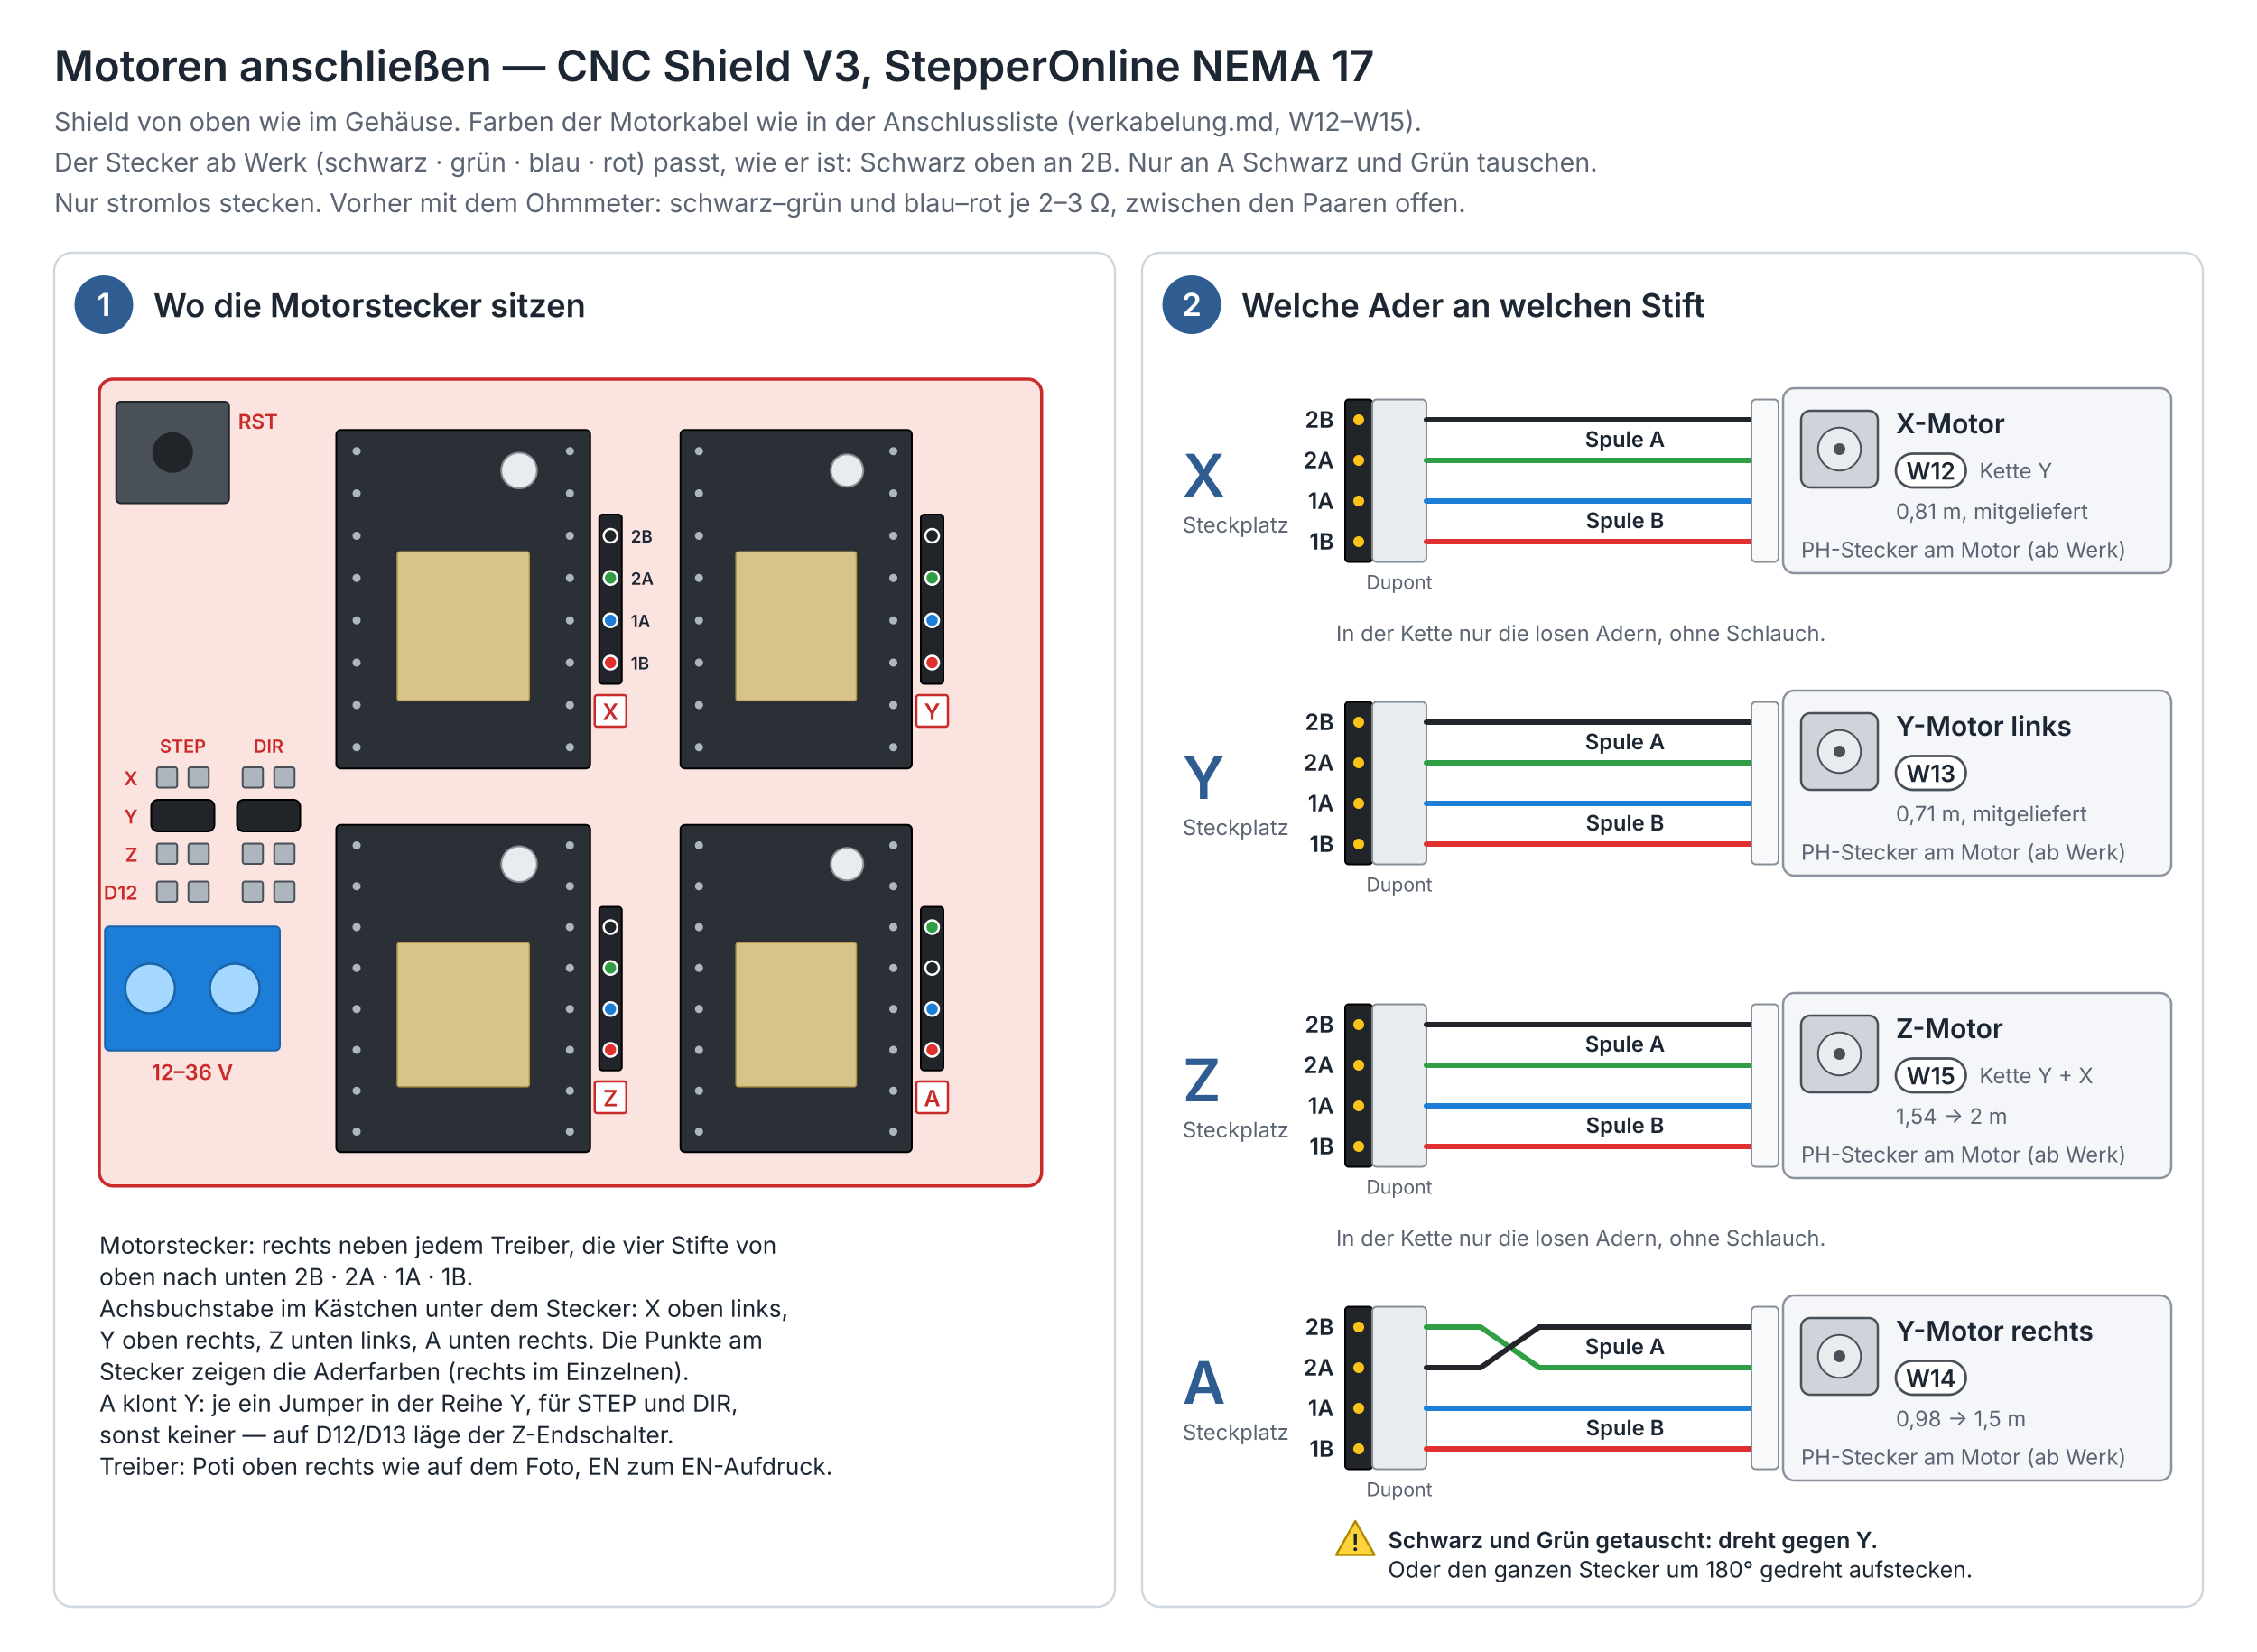
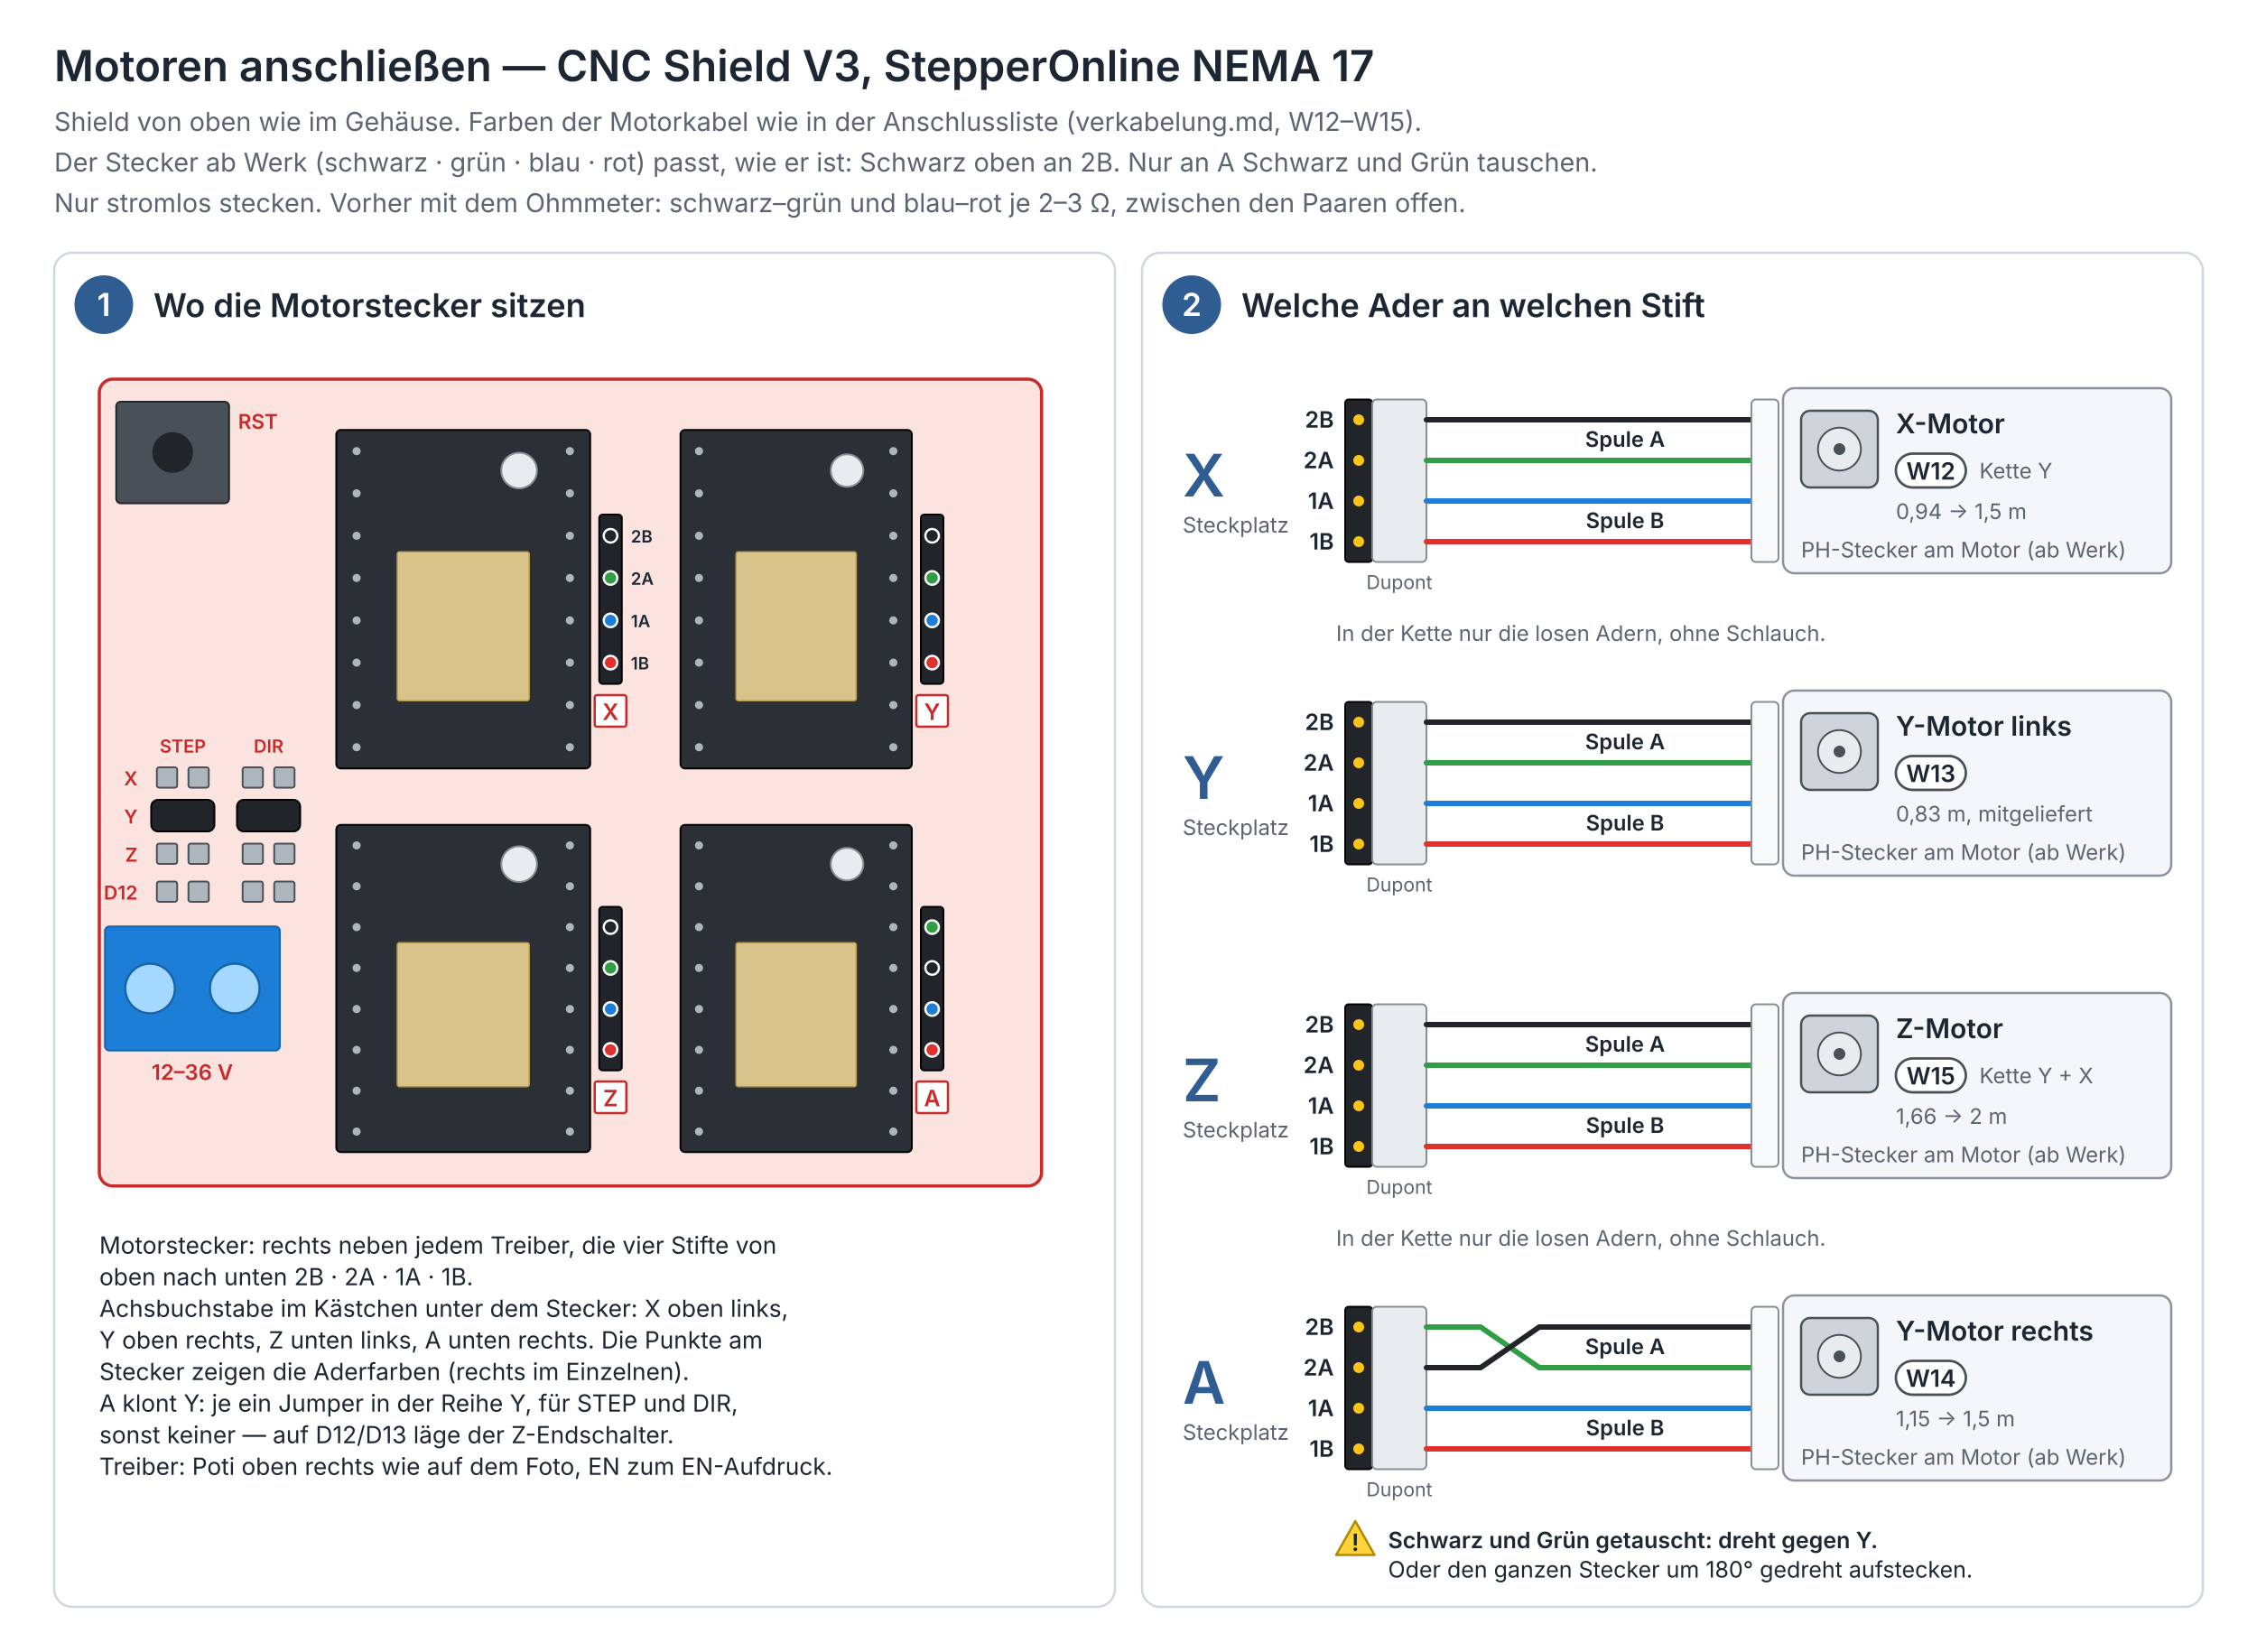
<svg xmlns="http://www.w3.org/2000/svg" width="1000" height="732" viewBox="0 0 1000 732" font-family="Inter, Helvetica, Arial, sans-serif">
  <rect width="1000" height="732" fill="#ffffff" />
  <text x="24.0" y="36.0" font-size="19" fill="#1c2733" text-anchor="start" font-weight="600">Motoren anschließen — CNC Shield V3, StepperOnline NEMA 17</text>
  <text x="24.0" y="58.0" font-size="11.5" fill="#5b6472" text-anchor="start">Shield von oben wie im Gehäuse. Farben der Motorkabel wie in der Anschlussliste (verkabelung.md, W12–W15).</text>
  <text x="24.0" y="76.0" font-size="11.5" fill="#5b6472" text-anchor="start">Der Stecker ab Werk (schwarz · grün · blau · rot) passt, wie er ist: Schwarz oben an 2B. Nur an A Schwarz und Grün tauschen.</text>
  <text x="24.0" y="94.0" font-size="11.5" fill="#5b6472" text-anchor="start">Nur stromlos stecken. Vorher mit dem Ohmmeter: schwarz–grün und blau–rot je 2–3 Ω, zwischen den Paaren offen.</text>
  <g transform="translate(24.0,112.0)">
    <rect x="0.0" y="0.0" width="470.0" height="600.0" rx="8" fill="#ffffff" stroke="#d0d7de" stroke-width="1.0" />
    <circle cx="22.0" cy="23.0" r="13.0" fill="#2f5d92" stroke="none" stroke-width="1.0" />
    <text x="22.0" y="28.0" font-size="14" fill="#ffffff" text-anchor="middle" font-weight="600">1</text>
    <text x="44.0" y="28.5" font-size="14.5" fill="#1c2733" text-anchor="start" font-weight="600">Wo die Motorstecker sitzen</text>
    <rect x="20.0" y="56.0" width="417.5" height="357.5" rx="6" fill="#fbe3df" stroke="#c92a2a" stroke-width="1.4" />
    <rect x="27.5" y="66.0" width="50.0" height="45.0" rx="2" fill="#495057" stroke="#212529" stroke-width="0.8" />
    <circle cx="52.5" cy="88.5" r="9.0" fill="#212529" stroke="none" stroke-width="1.0" />
    <text x="81.5" y="78.0" font-size="9" fill="#c92a2a" text-anchor="start" font-weight="600">RST</text>
    <rect x="22.5" y="298.5" width="77.5" height="55.0" rx="2" fill="#1c7ed6" stroke="#1864ab" stroke-width="0.8" />
    <circle cx="42.5" cy="326.0" r="11.0" fill="#a5d8ff" stroke="#1864ab" stroke-width="1.0" />
    <circle cx="80.0" cy="326.0" r="11.0" fill="#a5d8ff" stroke="#1864ab" stroke-width="1.0" />
    <text x="61.2" y="366.5" font-size="9.5" fill="#c92a2a" text-anchor="middle" font-weight="600">12–36 V</text>
    <text x="37.0" y="236.0" font-size="8.5" fill="#c92a2a" text-anchor="end" font-weight="600">X</text>
    <rect x="45.5" y="228.0" width="9.0" height="9.0" rx="1" fill="#adb5bd" stroke="#495057" stroke-width="0.8" />
    <rect x="59.5" y="228.0" width="9.0" height="9.0" rx="1" fill="#adb5bd" stroke="#495057" stroke-width="0.8" />
    <rect x="83.5" y="228.0" width="9.0" height="9.0" rx="1" fill="#adb5bd" stroke="#495057" stroke-width="0.8" />
    <rect x="97.5" y="228.0" width="9.0" height="9.0" rx="1" fill="#adb5bd" stroke="#495057" stroke-width="0.8" />
    <text x="37.0" y="252.9" font-size="8.5" fill="#c92a2a" text-anchor="end" font-weight="600">Y</text>
    <rect x="45.5" y="244.9" width="9.0" height="9.0" rx="1" fill="#adb5bd" stroke="#495057" stroke-width="0.8" />
    <rect x="59.5" y="244.9" width="9.0" height="9.0" rx="1" fill="#adb5bd" stroke="#495057" stroke-width="0.8" />
    <rect x="43.0" y="242.4" width="28.0" height="14.0" rx="3" fill="#212529" stroke="#000000" stroke-width="0.8" />
    <rect x="83.5" y="244.9" width="9.0" height="9.0" rx="1" fill="#adb5bd" stroke="#495057" stroke-width="0.8" />
    <rect x="97.5" y="244.9" width="9.0" height="9.0" rx="1" fill="#adb5bd" stroke="#495057" stroke-width="0.8" />
    <rect x="81.0" y="242.4" width="28.0" height="14.0" rx="3" fill="#212529" stroke="#000000" stroke-width="0.8" />
    <text x="37.0" y="269.8" font-size="8.5" fill="#c92a2a" text-anchor="end" font-weight="600">Z</text>
    <rect x="45.5" y="261.8" width="9.0" height="9.0" rx="1" fill="#adb5bd" stroke="#495057" stroke-width="0.8" />
    <rect x="59.5" y="261.8" width="9.0" height="9.0" rx="1" fill="#adb5bd" stroke="#495057" stroke-width="0.8" />
    <rect x="83.5" y="261.8" width="9.0" height="9.0" rx="1" fill="#adb5bd" stroke="#495057" stroke-width="0.8" />
    <rect x="97.5" y="261.8" width="9.0" height="9.0" rx="1" fill="#adb5bd" stroke="#495057" stroke-width="0.8" />
    <text x="37.0" y="286.6" font-size="8.5" fill="#c92a2a" text-anchor="end" font-weight="600">D12</text>
    <rect x="45.5" y="278.6" width="9.0" height="9.0" rx="1" fill="#adb5bd" stroke="#495057" stroke-width="0.8" />
    <rect x="59.5" y="278.6" width="9.0" height="9.0" rx="1" fill="#adb5bd" stroke="#495057" stroke-width="0.8" />
    <rect x="83.5" y="278.6" width="9.0" height="9.0" rx="1" fill="#adb5bd" stroke="#495057" stroke-width="0.8" />
    <rect x="97.5" y="278.6" width="9.0" height="9.0" rx="1" fill="#adb5bd" stroke="#495057" stroke-width="0.8" />
    <text x="57.0" y="221.5" font-size="8" fill="#c92a2a" text-anchor="middle" font-weight="600">STEP</text>
    <text x="95.0" y="221.5" font-size="8" fill="#c92a2a" text-anchor="middle" font-weight="600">DIR</text>
    <rect x="125.0" y="78.5" width="112.5" height="150.0" rx="2" fill="#2b2f36" stroke="#000000" stroke-width="0.8" />
    <rect x="152.0" y="132.5" width="58.5" height="66.0" rx="1" fill="#d8c48a" stroke="#b59a4c" stroke-width="0.6" />
    <circle cx="206.0" cy="96.5" r="7.9" fill="#e9ecef" stroke="#868e96" stroke-width="0.8" />
    <circle cx="134.0" cy="87.9" r="1.8" fill="#adb5bd" stroke="none" stroke-width="1.0" />
    <circle cx="228.5" cy="87.9" r="1.8" fill="#adb5bd" stroke="none" stroke-width="1.0" />
    <circle cx="134.0" cy="106.6" r="1.8" fill="#adb5bd" stroke="none" stroke-width="1.0" />
    <circle cx="228.5" cy="106.6" r="1.8" fill="#adb5bd" stroke="none" stroke-width="1.0" />
    <circle cx="134.0" cy="125.4" r="1.8" fill="#adb5bd" stroke="none" stroke-width="1.0" />
    <circle cx="228.5" cy="125.4" r="1.8" fill="#adb5bd" stroke="none" stroke-width="1.0" />
    <circle cx="134.0" cy="144.1" r="1.8" fill="#adb5bd" stroke="none" stroke-width="1.0" />
    <circle cx="228.5" cy="144.1" r="1.8" fill="#adb5bd" stroke="none" stroke-width="1.0" />
    <circle cx="134.0" cy="162.9" r="1.8" fill="#adb5bd" stroke="none" stroke-width="1.0" />
    <circle cx="228.5" cy="162.9" r="1.8" fill="#adb5bd" stroke="none" stroke-width="1.0" />
    <circle cx="134.0" cy="181.6" r="1.8" fill="#adb5bd" stroke="none" stroke-width="1.0" />
    <circle cx="228.5" cy="181.6" r="1.8" fill="#adb5bd" stroke="none" stroke-width="1.0" />
    <circle cx="134.0" cy="200.4" r="1.8" fill="#adb5bd" stroke="none" stroke-width="1.0" />
    <circle cx="228.5" cy="200.4" r="1.8" fill="#adb5bd" stroke="none" stroke-width="1.0" />
    <circle cx="134.0" cy="219.1" r="1.8" fill="#adb5bd" stroke="none" stroke-width="1.0" />
    <circle cx="228.5" cy="219.1" r="1.8" fill="#adb5bd" stroke="none" stroke-width="1.0" />
    <rect x="241.5" y="116.0" width="10.0" height="75.0" rx="1.5" fill="#212529" stroke="#000000" stroke-width="0.8" />
    <circle cx="246.5" cy="125.4" r="3.0" fill="#212529" stroke="#ffffff" stroke-width="1.0" />
    <circle cx="246.5" cy="144.1" r="3.0" fill="#2f9e44" stroke="#ffffff" stroke-width="1.0" />
    <circle cx="246.5" cy="162.9" r="3.0" fill="#1c7ed6" stroke="#ffffff" stroke-width="1.0" />
    <circle cx="246.5" cy="181.6" r="3.0" fill="#e03131" stroke="#ffffff" stroke-width="1.0" />
    <rect x="239.5" y="196.0" width="14.0" height="14.0" rx="1" fill="#ffffff" stroke="#c92a2a" stroke-width="1.0" />
    <text x="246.5" y="207.0" font-size="10" fill="#c92a2a" text-anchor="middle" font-weight="600">X</text>
    <text x="255.5" y="128.4" font-size="7.5" fill="#1c2733" text-anchor="start" font-weight="600">2B</text>
    <text x="255.5" y="147.1" font-size="7.5" fill="#1c2733" text-anchor="start" font-weight="600">2A</text>
    <text x="255.5" y="165.9" font-size="7.5" fill="#1c2733" text-anchor="start" font-weight="600">1A</text>
    <text x="255.5" y="184.6" font-size="7.5" fill="#1c2733" text-anchor="start" font-weight="600">1B</text>
    <rect x="277.5" y="78.5" width="102.5" height="150.0" rx="2" fill="#2b2f36" stroke="#000000" stroke-width="0.8" />
    <rect x="302.1" y="132.5" width="53.3" height="66.0" rx="1" fill="#d8c48a" stroke="#b59a4c" stroke-width="0.6" />
    <circle cx="351.3" cy="96.5" r="7.2" fill="#e9ecef" stroke="#868e96" stroke-width="0.8" />
    <circle cx="285.7" cy="87.9" r="1.8" fill="#adb5bd" stroke="none" stroke-width="1.0" />
    <circle cx="371.8" cy="87.9" r="1.8" fill="#adb5bd" stroke="none" stroke-width="1.0" />
    <circle cx="285.7" cy="106.6" r="1.8" fill="#adb5bd" stroke="none" stroke-width="1.0" />
    <circle cx="371.8" cy="106.6" r="1.8" fill="#adb5bd" stroke="none" stroke-width="1.0" />
    <circle cx="285.7" cy="125.4" r="1.8" fill="#adb5bd" stroke="none" stroke-width="1.0" />
    <circle cx="371.8" cy="125.4" r="1.8" fill="#adb5bd" stroke="none" stroke-width="1.0" />
    <circle cx="285.7" cy="144.1" r="1.8" fill="#adb5bd" stroke="none" stroke-width="1.0" />
    <circle cx="371.8" cy="144.1" r="1.8" fill="#adb5bd" stroke="none" stroke-width="1.0" />
    <circle cx="285.7" cy="162.9" r="1.8" fill="#adb5bd" stroke="none" stroke-width="1.0" />
    <circle cx="371.8" cy="162.9" r="1.8" fill="#adb5bd" stroke="none" stroke-width="1.0" />
    <circle cx="285.7" cy="181.6" r="1.8" fill="#adb5bd" stroke="none" stroke-width="1.0" />
    <circle cx="371.8" cy="181.6" r="1.8" fill="#adb5bd" stroke="none" stroke-width="1.0" />
    <circle cx="285.7" cy="200.4" r="1.8" fill="#adb5bd" stroke="none" stroke-width="1.0" />
    <circle cx="371.8" cy="200.4" r="1.8" fill="#adb5bd" stroke="none" stroke-width="1.0" />
    <circle cx="285.7" cy="219.1" r="1.8" fill="#adb5bd" stroke="none" stroke-width="1.0" />
    <circle cx="371.8" cy="219.1" r="1.8" fill="#adb5bd" stroke="none" stroke-width="1.0" />
    <rect x="384.0" y="116.0" width="10.0" height="75.0" rx="1.5" fill="#212529" stroke="#000000" stroke-width="0.8" />
    <circle cx="389.0" cy="125.4" r="3.0" fill="#212529" stroke="#ffffff" stroke-width="1.0" />
    <circle cx="389.0" cy="144.1" r="3.0" fill="#2f9e44" stroke="#ffffff" stroke-width="1.0" />
    <circle cx="389.0" cy="162.9" r="3.0" fill="#1c7ed6" stroke="#ffffff" stroke-width="1.0" />
    <circle cx="389.0" cy="181.6" r="3.0" fill="#e03131" stroke="#ffffff" stroke-width="1.0" />
    <rect x="382.0" y="196.0" width="14.0" height="14.0" rx="1" fill="#ffffff" stroke="#c92a2a" stroke-width="1.0" />
    <text x="389.0" y="207.0" font-size="10" fill="#c92a2a" text-anchor="middle" font-weight="600">Y</text>
    <rect x="125.0" y="253.5" width="112.5" height="145.0" rx="2" fill="#2b2f36" stroke="#000000" stroke-width="0.8" />
    <rect x="152.0" y="305.7" width="58.5" height="63.8" rx="1" fill="#d8c48a" stroke="#b59a4c" stroke-width="0.6" />
    <circle cx="206.0" cy="270.9" r="7.9" fill="#e9ecef" stroke="#868e96" stroke-width="0.8" />
    <circle cx="134.0" cy="262.6" r="1.8" fill="#adb5bd" stroke="none" stroke-width="1.0" />
    <circle cx="228.5" cy="262.6" r="1.8" fill="#adb5bd" stroke="none" stroke-width="1.0" />
    <circle cx="134.0" cy="280.7" r="1.8" fill="#adb5bd" stroke="none" stroke-width="1.0" />
    <circle cx="228.5" cy="280.7" r="1.8" fill="#adb5bd" stroke="none" stroke-width="1.0" />
    <circle cx="134.0" cy="298.8" r="1.8" fill="#adb5bd" stroke="none" stroke-width="1.0" />
    <circle cx="228.5" cy="298.8" r="1.8" fill="#adb5bd" stroke="none" stroke-width="1.0" />
    <circle cx="134.0" cy="316.9" r="1.8" fill="#adb5bd" stroke="none" stroke-width="1.0" />
    <circle cx="228.5" cy="316.9" r="1.8" fill="#adb5bd" stroke="none" stroke-width="1.0" />
    <circle cx="134.0" cy="335.1" r="1.8" fill="#adb5bd" stroke="none" stroke-width="1.0" />
    <circle cx="228.5" cy="335.1" r="1.8" fill="#adb5bd" stroke="none" stroke-width="1.0" />
    <circle cx="134.0" cy="353.2" r="1.8" fill="#adb5bd" stroke="none" stroke-width="1.0" />
    <circle cx="228.5" cy="353.2" r="1.8" fill="#adb5bd" stroke="none" stroke-width="1.0" />
    <circle cx="134.0" cy="371.3" r="1.8" fill="#adb5bd" stroke="none" stroke-width="1.0" />
    <circle cx="228.5" cy="371.3" r="1.8" fill="#adb5bd" stroke="none" stroke-width="1.0" />
    <circle cx="134.0" cy="389.4" r="1.8" fill="#adb5bd" stroke="none" stroke-width="1.0" />
    <circle cx="228.5" cy="389.4" r="1.8" fill="#adb5bd" stroke="none" stroke-width="1.0" />
    <rect x="241.5" y="289.8" width="10.0" height="72.5" rx="1.5" fill="#212529" stroke="#000000" stroke-width="0.8" />
    <circle cx="246.5" cy="298.8" r="3.0" fill="#212529" stroke="#ffffff" stroke-width="1.0" />
    <circle cx="246.5" cy="316.9" r="3.0" fill="#2f9e44" stroke="#ffffff" stroke-width="1.0" />
    <circle cx="246.5" cy="335.1" r="3.0" fill="#1c7ed6" stroke="#ffffff" stroke-width="1.0" />
    <circle cx="246.5" cy="353.2" r="3.0" fill="#e03131" stroke="#ffffff" stroke-width="1.0" />
    <rect x="239.5" y="367.2" width="14.0" height="14.0" rx="1" fill="#ffffff" stroke="#c92a2a" stroke-width="1.0" />
    <text x="246.5" y="378.2" font-size="10" fill="#c92a2a" text-anchor="middle" font-weight="600">Z</text>
    <rect x="277.5" y="253.5" width="102.5" height="145.0" rx="2" fill="#2b2f36" stroke="#000000" stroke-width="0.8" />
    <rect x="302.1" y="305.7" width="53.3" height="63.8" rx="1" fill="#d8c48a" stroke="#b59a4c" stroke-width="0.6" />
    <circle cx="351.3" cy="270.9" r="7.2" fill="#e9ecef" stroke="#868e96" stroke-width="0.8" />
    <circle cx="285.7" cy="262.6" r="1.8" fill="#adb5bd" stroke="none" stroke-width="1.0" />
    <circle cx="371.8" cy="262.6" r="1.8" fill="#adb5bd" stroke="none" stroke-width="1.0" />
    <circle cx="285.7" cy="280.7" r="1.8" fill="#adb5bd" stroke="none" stroke-width="1.0" />
    <circle cx="371.8" cy="280.7" r="1.8" fill="#adb5bd" stroke="none" stroke-width="1.0" />
    <circle cx="285.7" cy="298.8" r="1.8" fill="#adb5bd" stroke="none" stroke-width="1.0" />
    <circle cx="371.8" cy="298.8" r="1.8" fill="#adb5bd" stroke="none" stroke-width="1.0" />
    <circle cx="285.7" cy="316.9" r="1.8" fill="#adb5bd" stroke="none" stroke-width="1.0" />
    <circle cx="371.8" cy="316.9" r="1.8" fill="#adb5bd" stroke="none" stroke-width="1.0" />
    <circle cx="285.7" cy="335.1" r="1.8" fill="#adb5bd" stroke="none" stroke-width="1.0" />
    <circle cx="371.8" cy="335.1" r="1.8" fill="#adb5bd" stroke="none" stroke-width="1.0" />
    <circle cx="285.7" cy="353.2" r="1.8" fill="#adb5bd" stroke="none" stroke-width="1.0" />
    <circle cx="371.8" cy="353.2" r="1.8" fill="#adb5bd" stroke="none" stroke-width="1.0" />
    <circle cx="285.7" cy="371.3" r="1.8" fill="#adb5bd" stroke="none" stroke-width="1.0" />
    <circle cx="371.8" cy="371.3" r="1.8" fill="#adb5bd" stroke="none" stroke-width="1.0" />
    <circle cx="285.7" cy="389.4" r="1.8" fill="#adb5bd" stroke="none" stroke-width="1.0" />
    <circle cx="371.8" cy="389.4" r="1.8" fill="#adb5bd" stroke="none" stroke-width="1.0" />
    <rect x="384.0" y="289.8" width="10.0" height="72.5" rx="1.5" fill="#212529" stroke="#000000" stroke-width="0.8" />
    <circle cx="389.0" cy="298.8" r="3.0" fill="#2f9e44" stroke="#ffffff" stroke-width="1.0" />
    <circle cx="389.0" cy="316.9" r="3.0" fill="#212529" stroke="#ffffff" stroke-width="1.0" />
    <circle cx="389.0" cy="335.1" r="3.0" fill="#1c7ed6" stroke="#ffffff" stroke-width="1.0" />
    <circle cx="389.0" cy="353.2" r="3.0" fill="#e03131" stroke="#ffffff" stroke-width="1.0" />
    <rect x="382.0" y="367.2" width="14.0" height="14.0" rx="1" fill="#ffffff" stroke="#c92a2a" stroke-width="1.0" />
    <text x="389.0" y="378.2" font-size="10" fill="#c92a2a" text-anchor="middle" font-weight="600">A</text>
    <text x="20.0" y="443.5" font-size="10.5" fill="#1c2733" text-anchor="start">Motorstecker: rechts neben jedem Treiber, die vier Stifte von</text>
    <text x="20.0" y="457.5" font-size="10.5" fill="#1c2733" text-anchor="start">oben nach unten 2B · 2A · 1A · 1B.</text>
    <text x="20.0" y="471.5" font-size="10.5" fill="#1c2733" text-anchor="start">Achsbuchstabe im Kästchen unter dem Stecker: X oben links,</text>
    <text x="20.0" y="485.5" font-size="10.5" fill="#1c2733" text-anchor="start">Y oben rechts, Z unten links, A unten rechts. Die Punkte am</text>
    <text x="20.0" y="499.5" font-size="10.5" fill="#1c2733" text-anchor="start">Stecker zeigen die Aderfarben (rechts im Einzelnen).</text>
    <text x="20.0" y="513.5" font-size="10.5" fill="#1c2733" text-anchor="start">A klont Y: je ein Jumper in der Reihe Y, für STEP und DIR,</text>
    <text x="20.0" y="527.5" font-size="10.5" fill="#1c2733" text-anchor="start">sonst keiner — auf D12/D13 läge der Z-Endschalter.</text>
    <text x="20.0" y="541.5" font-size="10.5" fill="#1c2733" text-anchor="start">Treiber: Poti oben rechts wie auf dem Foto, EN zum EN-Aufdruck.</text>
  </g>
  <g transform="translate(506.0,112.0)">
    <rect x="0.0" y="0.0" width="470.0" height="600.0" rx="8" fill="#ffffff" stroke="#d0d7de" stroke-width="1.0" />
    <circle cx="22.0" cy="23.0" r="13.0" fill="#2f5d92" stroke="none" stroke-width="1.0" />
    <text x="22.0" y="28.0" font-size="14" fill="#ffffff" text-anchor="middle" font-weight="600">2</text>
    <text x="44.0" y="28.5" font-size="14.5" fill="#1c2733" text-anchor="start" font-weight="600">Welche Ader an welchen Stift</text>
    <text x="18.0" y="108.0" font-size="26" fill="#2f5d92" text-anchor="start" font-weight="600">X</text>
    <text x="18.0" y="124.0" font-size="9.5" fill="#5b6472" text-anchor="start">Steckplatz</text>
    <rect x="90.0" y="65.0" width="12.0" height="72.0" rx="1.5" fill="#212529" stroke="#000000" stroke-width="0.8" />
    <rect x="102.0" y="65.0" width="24.0" height="72.0" rx="2" fill="#e9ecef" stroke="#868e96" stroke-width="0.8" />
    <text x="114.0" y="149.0" font-size="8.5" fill="#5b6472" text-anchor="middle">Dupont</text>
    <text x="85.0" y="77.5" font-size="10" fill="#1c2733" text-anchor="end" font-weight="600">2B</text>
    <text x="85.0" y="95.5" font-size="10" fill="#1c2733" text-anchor="end" font-weight="600">2A</text>
    <text x="85.0" y="113.5" font-size="10" fill="#1c2733" text-anchor="end" font-weight="600">1A</text>
    <text x="85.0" y="131.5" font-size="10" fill="#1c2733" text-anchor="end" font-weight="600">1B</text>
    <polyline points="126.0,74.0 270.0,74.0" fill="none" stroke="#212529" stroke-width="2.4" stroke-linejoin="round" stroke-linecap="round" />
    <polyline points="126.0,92.0 270.0,92.0" fill="none" stroke="#2f9e44" stroke-width="2.4" stroke-linejoin="round" stroke-linecap="round" />
    <polyline points="126.0,110.0 270.0,110.0" fill="none" stroke="#1c7ed6" stroke-width="2.4" stroke-linejoin="round" stroke-linecap="round" />
    <polyline points="126.0,128.0 270.0,128.0" fill="none" stroke="#e03131" stroke-width="2.4" stroke-linejoin="round" stroke-linecap="round" />
    <circle cx="96.0" cy="74.0" r="2.4" fill="#fcc419" stroke="none" stroke-width="1.0" />
    <circle cx="96.0" cy="92.0" r="2.4" fill="#fcc419" stroke="none" stroke-width="1.0" />
    <circle cx="96.0" cy="110.0" r="2.4" fill="#fcc419" stroke="none" stroke-width="1.0" />
    <circle cx="96.0" cy="128.0" r="2.4" fill="#fcc419" stroke="none" stroke-width="1.0" />
    <text x="214.0" y="86.0" font-size="9.5" fill="#1c2733" text-anchor="middle" font-weight="600" stroke="#ffffff" stroke-width="3" stroke-linejoin="round" paint-order="stroke">Spule A</text>
    <text x="214.0" y="122.0" font-size="9.5" fill="#1c2733" text-anchor="middle" font-weight="600" stroke="#ffffff" stroke-width="3" stroke-linejoin="round" paint-order="stroke">Spule B</text>
    <rect x="270.0" y="65.0" width="12.0" height="72.0" rx="2" fill="#f8f9fa" stroke="#868e96" stroke-width="0.8" />
    <rect x="284.0" y="60.0" width="172.0" height="82.0" rx="5" fill="#f4f6f9" stroke="#8c939e" stroke-width="1.0" />
    <rect x="292.0" y="70.0" width="34.0" height="34.0" rx="4" fill="#ced4da" stroke="#495057" stroke-width="1.0" />
    <circle cx="309.0" cy="87.0" r="9.5" fill="#e9ecef" stroke="#495057" stroke-width="0.8" />
    <circle cx="309.0" cy="87.0" r="2.6" fill="#495057" stroke="none" stroke-width="1.0" />
    <text x="334.0" y="80.0" font-size="12" fill="#1c2733" text-anchor="start" font-weight="600">X-Motor</text>
    <rect x="334.0" y="89.0" width="31.0" height="15.0" rx="7.5" fill="#ffffff" stroke="#495057" stroke-width="1.1" />
    <text x="349.5" y="100.5" font-size="10.5" fill="#1c2733" text-anchor="middle" font-weight="600">W12</text>
    <text x="371.0" y="100.0" font-size="9.5" fill="#5b6472" text-anchor="start">Kette Y</text>
-     <text x="334.0" y="118.0" font-size="9.5" fill="#5b6472" text-anchor="start">0,81 m, mitgeliefert</text>
+     <text x="334.0" y="118.0" font-size="9.5" fill="#5b6472" text-anchor="start">0,94 → 1,5 m</text>
    <text x="292.0" y="135.0" font-size="9.5" fill="#5b6472" text-anchor="start">PH-Stecker am Motor (ab Werk)</text>
    <text x="86.0" y="172.0" font-size="9.5" fill="#5b6472" text-anchor="start">In der Kette nur die losen Adern, ohne Schlauch.</text>
    <text x="18.0" y="242.0" font-size="26" fill="#2f5d92" text-anchor="start" font-weight="600">Y</text>
    <text x="18.0" y="258.0" font-size="9.5" fill="#5b6472" text-anchor="start">Steckplatz</text>
    <rect x="90.0" y="199.0" width="12.0" height="72.0" rx="1.5" fill="#212529" stroke="#000000" stroke-width="0.8" />
    <rect x="102.0" y="199.0" width="24.0" height="72.0" rx="2" fill="#e9ecef" stroke="#868e96" stroke-width="0.8" />
    <text x="114.0" y="283.0" font-size="8.5" fill="#5b6472" text-anchor="middle">Dupont</text>
    <text x="85.0" y="211.5" font-size="10" fill="#1c2733" text-anchor="end" font-weight="600">2B</text>
    <text x="85.0" y="229.5" font-size="10" fill="#1c2733" text-anchor="end" font-weight="600">2A</text>
    <text x="85.0" y="247.5" font-size="10" fill="#1c2733" text-anchor="end" font-weight="600">1A</text>
    <text x="85.0" y="265.5" font-size="10" fill="#1c2733" text-anchor="end" font-weight="600">1B</text>
    <polyline points="126.0,208.0 270.0,208.0" fill="none" stroke="#212529" stroke-width="2.4" stroke-linejoin="round" stroke-linecap="round" />
    <polyline points="126.0,226.0 270.0,226.0" fill="none" stroke="#2f9e44" stroke-width="2.4" stroke-linejoin="round" stroke-linecap="round" />
    <polyline points="126.0,244.0 270.0,244.0" fill="none" stroke="#1c7ed6" stroke-width="2.4" stroke-linejoin="round" stroke-linecap="round" />
    <polyline points="126.0,262.0 270.0,262.0" fill="none" stroke="#e03131" stroke-width="2.4" stroke-linejoin="round" stroke-linecap="round" />
    <circle cx="96.0" cy="208.0" r="2.4" fill="#fcc419" stroke="none" stroke-width="1.0" />
    <circle cx="96.0" cy="226.0" r="2.4" fill="#fcc419" stroke="none" stroke-width="1.0" />
    <circle cx="96.0" cy="244.0" r="2.4" fill="#fcc419" stroke="none" stroke-width="1.0" />
    <circle cx="96.0" cy="262.0" r="2.4" fill="#fcc419" stroke="none" stroke-width="1.0" />
    <text x="214.0" y="220.0" font-size="9.5" fill="#1c2733" text-anchor="middle" font-weight="600" stroke="#ffffff" stroke-width="3" stroke-linejoin="round" paint-order="stroke">Spule A</text>
    <text x="214.0" y="256.0" font-size="9.5" fill="#1c2733" text-anchor="middle" font-weight="600" stroke="#ffffff" stroke-width="3" stroke-linejoin="round" paint-order="stroke">Spule B</text>
    <rect x="270.0" y="199.0" width="12.0" height="72.0" rx="2" fill="#f8f9fa" stroke="#868e96" stroke-width="0.8" />
    <rect x="284.0" y="194.0" width="172.0" height="82.0" rx="5" fill="#f4f6f9" stroke="#8c939e" stroke-width="1.0" />
    <rect x="292.0" y="204.0" width="34.0" height="34.0" rx="4" fill="#ced4da" stroke="#495057" stroke-width="1.0" />
    <circle cx="309.0" cy="221.0" r="9.5" fill="#e9ecef" stroke="#495057" stroke-width="0.8" />
    <circle cx="309.0" cy="221.0" r="2.6" fill="#495057" stroke="none" stroke-width="1.0" />
    <text x="334.0" y="214.0" font-size="12" fill="#1c2733" text-anchor="start" font-weight="600">Y-Motor links</text>
    <rect x="334.0" y="223.0" width="31.0" height="15.0" rx="7.5" fill="#ffffff" stroke="#495057" stroke-width="1.1" />
    <text x="349.5" y="234.5" font-size="10.5" fill="#1c2733" text-anchor="middle" font-weight="600">W13</text>
-     <text x="334.0" y="252.0" font-size="9.5" fill="#5b6472" text-anchor="start">0,71 m, mitgeliefert</text>
+     <text x="334.0" y="252.0" font-size="9.5" fill="#5b6472" text-anchor="start">0,83 m, mitgeliefert</text>
    <text x="292.0" y="269.0" font-size="9.5" fill="#5b6472" text-anchor="start">PH-Stecker am Motor (ab Werk)</text>
    <text x="18.0" y="376.0" font-size="26" fill="#2f5d92" text-anchor="start" font-weight="600">Z</text>
    <text x="18.0" y="392.0" font-size="9.5" fill="#5b6472" text-anchor="start">Steckplatz</text>
    <rect x="90.0" y="333.0" width="12.0" height="72.0" rx="1.5" fill="#212529" stroke="#000000" stroke-width="0.8" />
    <rect x="102.0" y="333.0" width="24.0" height="72.0" rx="2" fill="#e9ecef" stroke="#868e96" stroke-width="0.8" />
    <text x="114.0" y="417.0" font-size="8.5" fill="#5b6472" text-anchor="middle">Dupont</text>
    <text x="85.0" y="345.5" font-size="10" fill="#1c2733" text-anchor="end" font-weight="600">2B</text>
    <text x="85.0" y="363.5" font-size="10" fill="#1c2733" text-anchor="end" font-weight="600">2A</text>
    <text x="85.0" y="381.5" font-size="10" fill="#1c2733" text-anchor="end" font-weight="600">1A</text>
    <text x="85.0" y="399.5" font-size="10" fill="#1c2733" text-anchor="end" font-weight="600">1B</text>
    <polyline points="126.0,342.0 270.0,342.0" fill="none" stroke="#212529" stroke-width="2.4" stroke-linejoin="round" stroke-linecap="round" />
    <polyline points="126.0,360.0 270.0,360.0" fill="none" stroke="#2f9e44" stroke-width="2.4" stroke-linejoin="round" stroke-linecap="round" />
    <polyline points="126.0,378.0 270.0,378.0" fill="none" stroke="#1c7ed6" stroke-width="2.4" stroke-linejoin="round" stroke-linecap="round" />
    <polyline points="126.0,396.0 270.0,396.0" fill="none" stroke="#e03131" stroke-width="2.4" stroke-linejoin="round" stroke-linecap="round" />
    <circle cx="96.0" cy="342.0" r="2.4" fill="#fcc419" stroke="none" stroke-width="1.0" />
    <circle cx="96.0" cy="360.0" r="2.4" fill="#fcc419" stroke="none" stroke-width="1.0" />
    <circle cx="96.0" cy="378.0" r="2.4" fill="#fcc419" stroke="none" stroke-width="1.0" />
    <circle cx="96.0" cy="396.0" r="2.4" fill="#fcc419" stroke="none" stroke-width="1.0" />
    <text x="214.0" y="354.0" font-size="9.5" fill="#1c2733" text-anchor="middle" font-weight="600" stroke="#ffffff" stroke-width="3" stroke-linejoin="round" paint-order="stroke">Spule A</text>
    <text x="214.0" y="390.0" font-size="9.5" fill="#1c2733" text-anchor="middle" font-weight="600" stroke="#ffffff" stroke-width="3" stroke-linejoin="round" paint-order="stroke">Spule B</text>
    <rect x="270.0" y="333.0" width="12.0" height="72.0" rx="2" fill="#f8f9fa" stroke="#868e96" stroke-width="0.8" />
    <rect x="284.0" y="328.0" width="172.0" height="82.0" rx="5" fill="#f4f6f9" stroke="#8c939e" stroke-width="1.0" />
    <rect x="292.0" y="338.0" width="34.0" height="34.0" rx="4" fill="#ced4da" stroke="#495057" stroke-width="1.0" />
    <circle cx="309.0" cy="355.0" r="9.5" fill="#e9ecef" stroke="#495057" stroke-width="0.8" />
    <circle cx="309.0" cy="355.0" r="2.6" fill="#495057" stroke="none" stroke-width="1.0" />
    <text x="334.0" y="348.0" font-size="12" fill="#1c2733" text-anchor="start" font-weight="600">Z-Motor</text>
    <rect x="334.0" y="357.0" width="31.0" height="15.0" rx="7.5" fill="#ffffff" stroke="#495057" stroke-width="1.1" />
    <text x="349.5" y="368.5" font-size="10.5" fill="#1c2733" text-anchor="middle" font-weight="600">W15</text>
    <text x="371.0" y="368.0" font-size="9.5" fill="#5b6472" text-anchor="start">Kette Y + X</text>
-     <text x="334.0" y="386.0" font-size="9.5" fill="#5b6472" text-anchor="start">1,54 → 2 m</text>
+     <text x="334.0" y="386.0" font-size="9.5" fill="#5b6472" text-anchor="start">1,66 → 2 m</text>
    <text x="292.0" y="403.0" font-size="9.5" fill="#5b6472" text-anchor="start">PH-Stecker am Motor (ab Werk)</text>
    <text x="86.0" y="440.0" font-size="9.5" fill="#5b6472" text-anchor="start">In der Kette nur die losen Adern, ohne Schlauch.</text>
    <text x="18.0" y="510.0" font-size="26" fill="#2f5d92" text-anchor="start" font-weight="600">A</text>
    <text x="18.0" y="526.0" font-size="9.5" fill="#5b6472" text-anchor="start">Steckplatz</text>
    <rect x="90.0" y="467.0" width="12.0" height="72.0" rx="1.5" fill="#212529" stroke="#000000" stroke-width="0.8" />
    <rect x="102.0" y="467.0" width="24.0" height="72.0" rx="2" fill="#e9ecef" stroke="#868e96" stroke-width="0.8" />
    <text x="114.0" y="551.0" font-size="8.5" fill="#5b6472" text-anchor="middle">Dupont</text>
    <text x="85.0" y="479.5" font-size="10" fill="#1c2733" text-anchor="end" font-weight="600">2B</text>
    <text x="85.0" y="497.5" font-size="10" fill="#1c2733" text-anchor="end" font-weight="600">2A</text>
    <text x="85.0" y="515.5" font-size="10" fill="#1c2733" text-anchor="end" font-weight="600">1A</text>
    <text x="85.0" y="533.5" font-size="10" fill="#1c2733" text-anchor="end" font-weight="600">1B</text>
    <polyline points="126.0,476.0 150.0,476.0 176.0,494.0 270.0,494.0" fill="none" stroke="#2f9e44" stroke-width="2.4" stroke-linejoin="round" stroke-linecap="round" />
    <polyline points="126.0,494.0 150.0,494.0 176.0,476.0 270.0,476.0" fill="none" stroke="#212529" stroke-width="2.4" stroke-linejoin="round" stroke-linecap="round" />
    <polyline points="126.0,512.0 270.0,512.0" fill="none" stroke="#1c7ed6" stroke-width="2.4" stroke-linejoin="round" stroke-linecap="round" />
    <polyline points="126.0,530.0 270.0,530.0" fill="none" stroke="#e03131" stroke-width="2.4" stroke-linejoin="round" stroke-linecap="round" />
    <circle cx="96.0" cy="476.0" r="2.4" fill="#fcc419" stroke="none" stroke-width="1.0" />
    <circle cx="96.0" cy="494.0" r="2.4" fill="#fcc419" stroke="none" stroke-width="1.0" />
    <circle cx="96.0" cy="512.0" r="2.4" fill="#fcc419" stroke="none" stroke-width="1.0" />
    <circle cx="96.0" cy="530.0" r="2.4" fill="#fcc419" stroke="none" stroke-width="1.0" />
    <text x="214.0" y="488.0" font-size="9.5" fill="#1c2733" text-anchor="middle" font-weight="600" stroke="#ffffff" stroke-width="3" stroke-linejoin="round" paint-order="stroke">Spule A</text>
    <text x="214.0" y="524.0" font-size="9.5" fill="#1c2733" text-anchor="middle" font-weight="600" stroke="#ffffff" stroke-width="3" stroke-linejoin="round" paint-order="stroke">Spule B</text>
    <rect x="270.0" y="467.0" width="12.0" height="72.0" rx="2" fill="#f8f9fa" stroke="#868e96" stroke-width="0.8" />
    <rect x="284.0" y="462.0" width="172.0" height="82.0" rx="5" fill="#f4f6f9" stroke="#8c939e" stroke-width="1.0" />
    <rect x="292.0" y="472.0" width="34.0" height="34.0" rx="4" fill="#ced4da" stroke="#495057" stroke-width="1.0" />
    <circle cx="309.0" cy="489.0" r="9.5" fill="#e9ecef" stroke="#495057" stroke-width="0.8" />
    <circle cx="309.0" cy="489.0" r="2.6" fill="#495057" stroke="none" stroke-width="1.0" />
    <text x="334.0" y="482.0" font-size="12" fill="#1c2733" text-anchor="start" font-weight="600">Y-Motor rechts</text>
    <rect x="334.0" y="491.0" width="31.0" height="15.0" rx="7.5" fill="#ffffff" stroke="#495057" stroke-width="1.1" />
    <text x="349.5" y="502.5" font-size="10.5" fill="#1c2733" text-anchor="middle" font-weight="600">W14</text>
-     <text x="334.0" y="520.0" font-size="9.5" fill="#5b6472" text-anchor="start">0,98 → 1,5 m</text>
+     <text x="334.0" y="520.0" font-size="9.5" fill="#5b6472" text-anchor="start">1,15 → 1,5 m</text>
    <text x="292.0" y="537.0" font-size="9.5" fill="#5b6472" text-anchor="start">PH-Stecker am Motor (ab Werk)</text>
    <polygon points="86.0,577.0 94.5,562.0 103.0,577.0" fill="#ffd43b" stroke="#b08900" stroke-width="1" stroke-linejoin="round" />
    <text x="94.5" y="575.2" font-size="10.5" fill="#1c2733" text-anchor="middle" font-weight="600">!</text>
    <text x="109.0" y="574.0" font-size="10" fill="#1c2733" text-anchor="start" font-weight="600">Schwarz und Grün getauscht: dreht gegen Y.</text>
    <text x="109.0" y="587.0" font-size="10" fill="#1c2733" text-anchor="start">Oder den ganzen Stecker um 180° gedreht aufstecken.</text>
  </g>
</svg>
